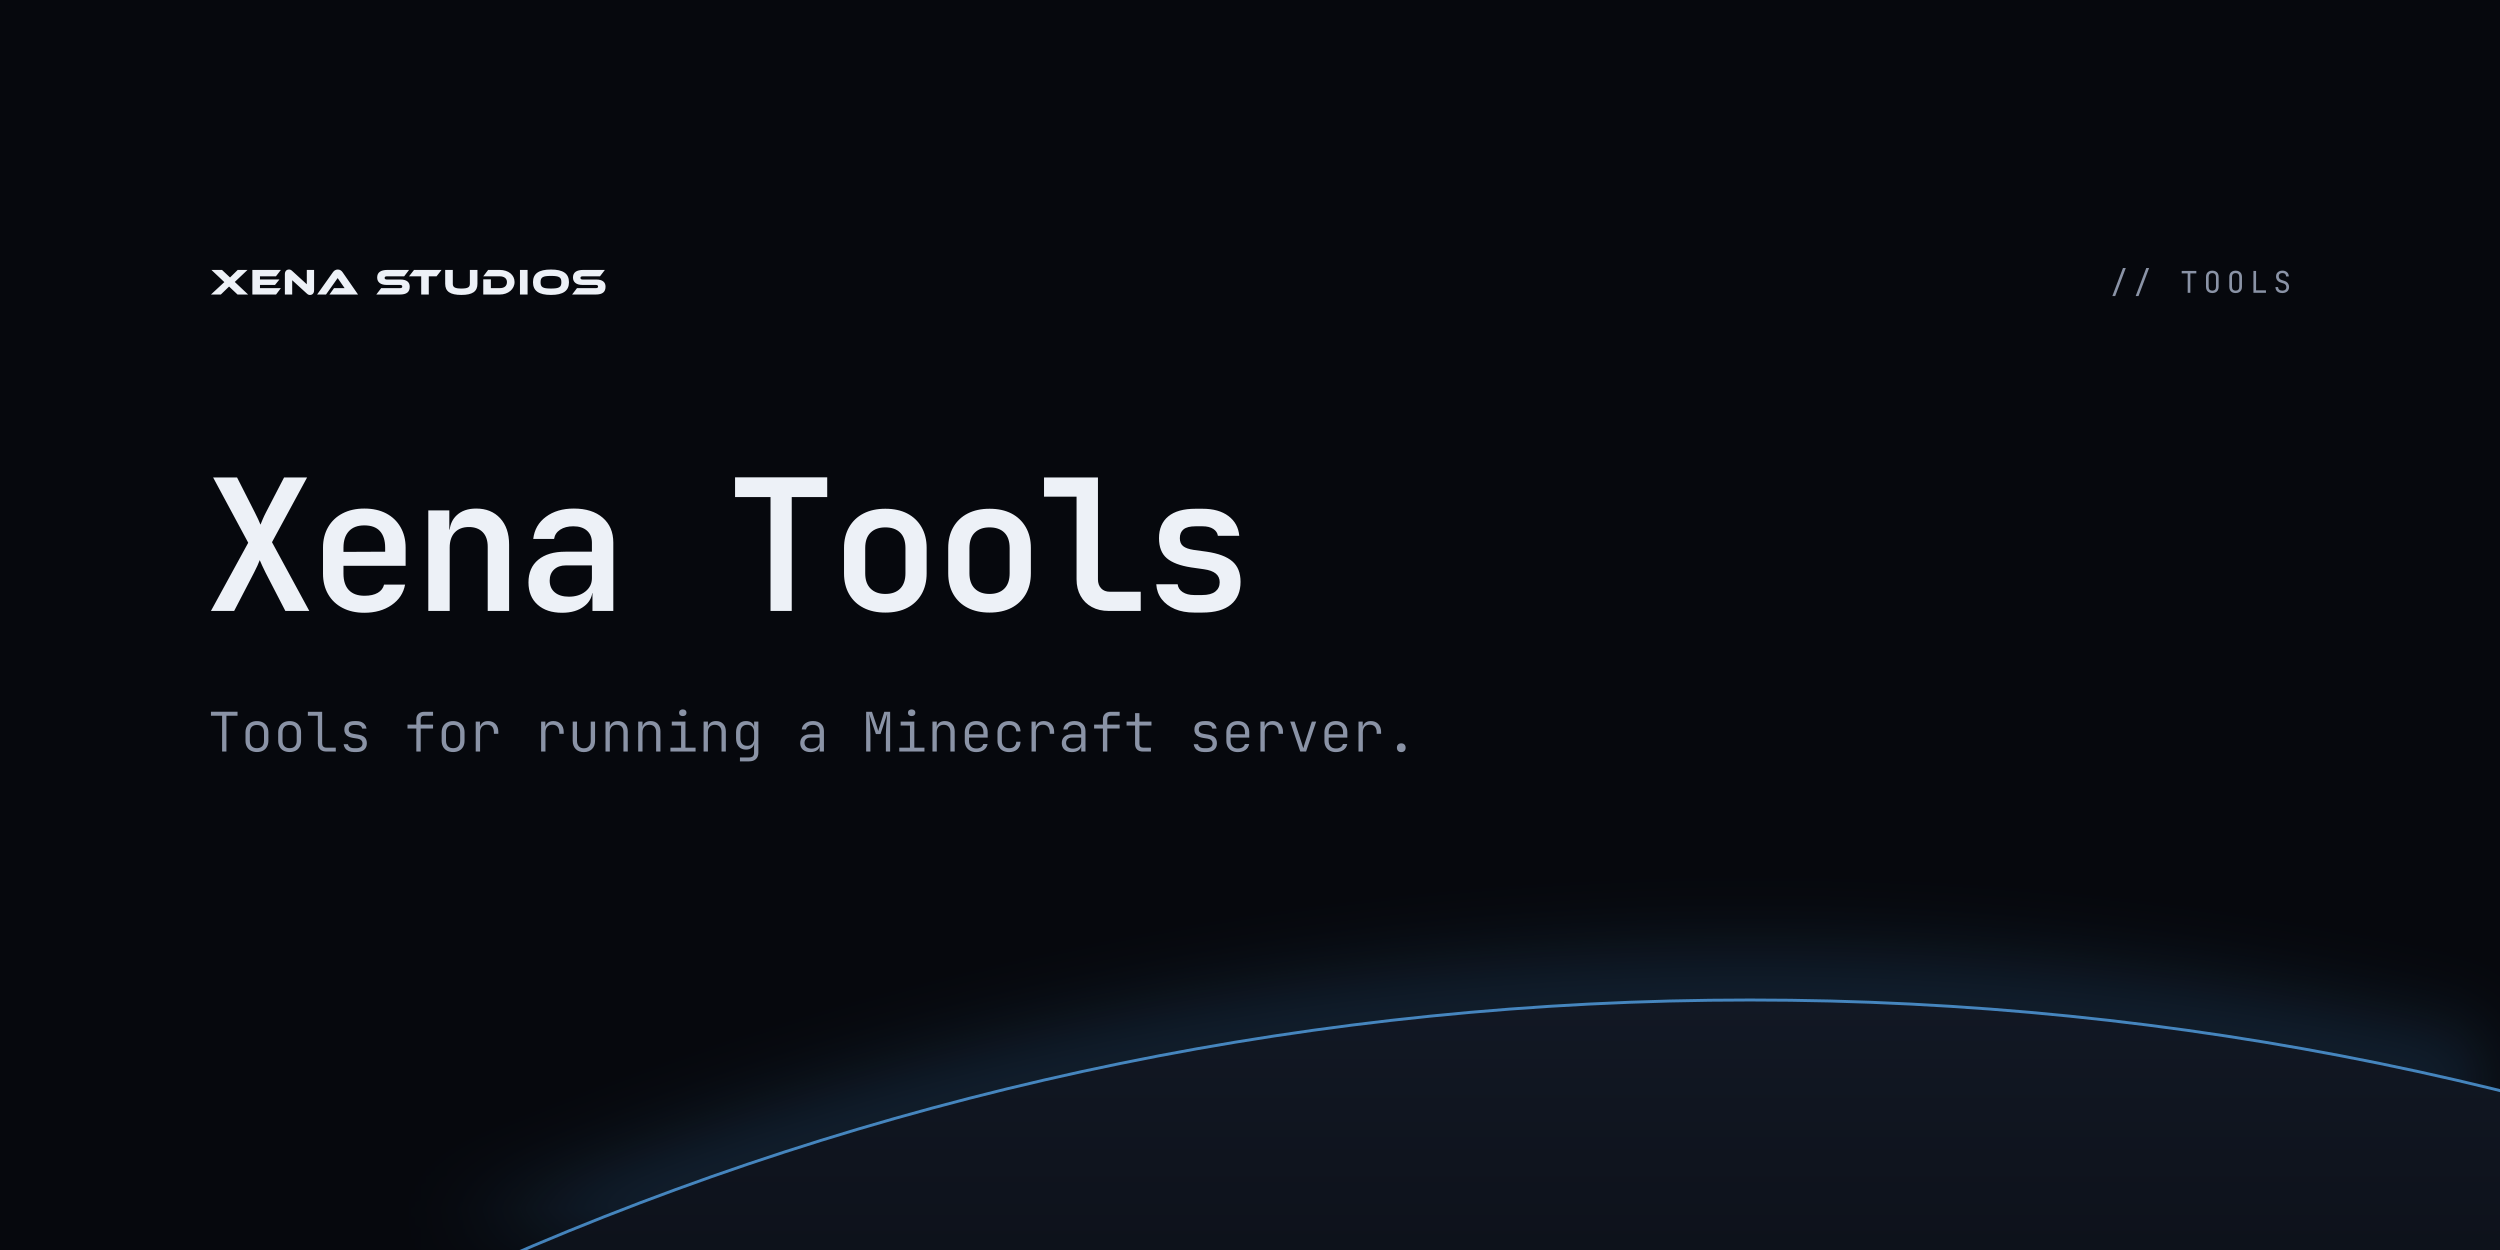
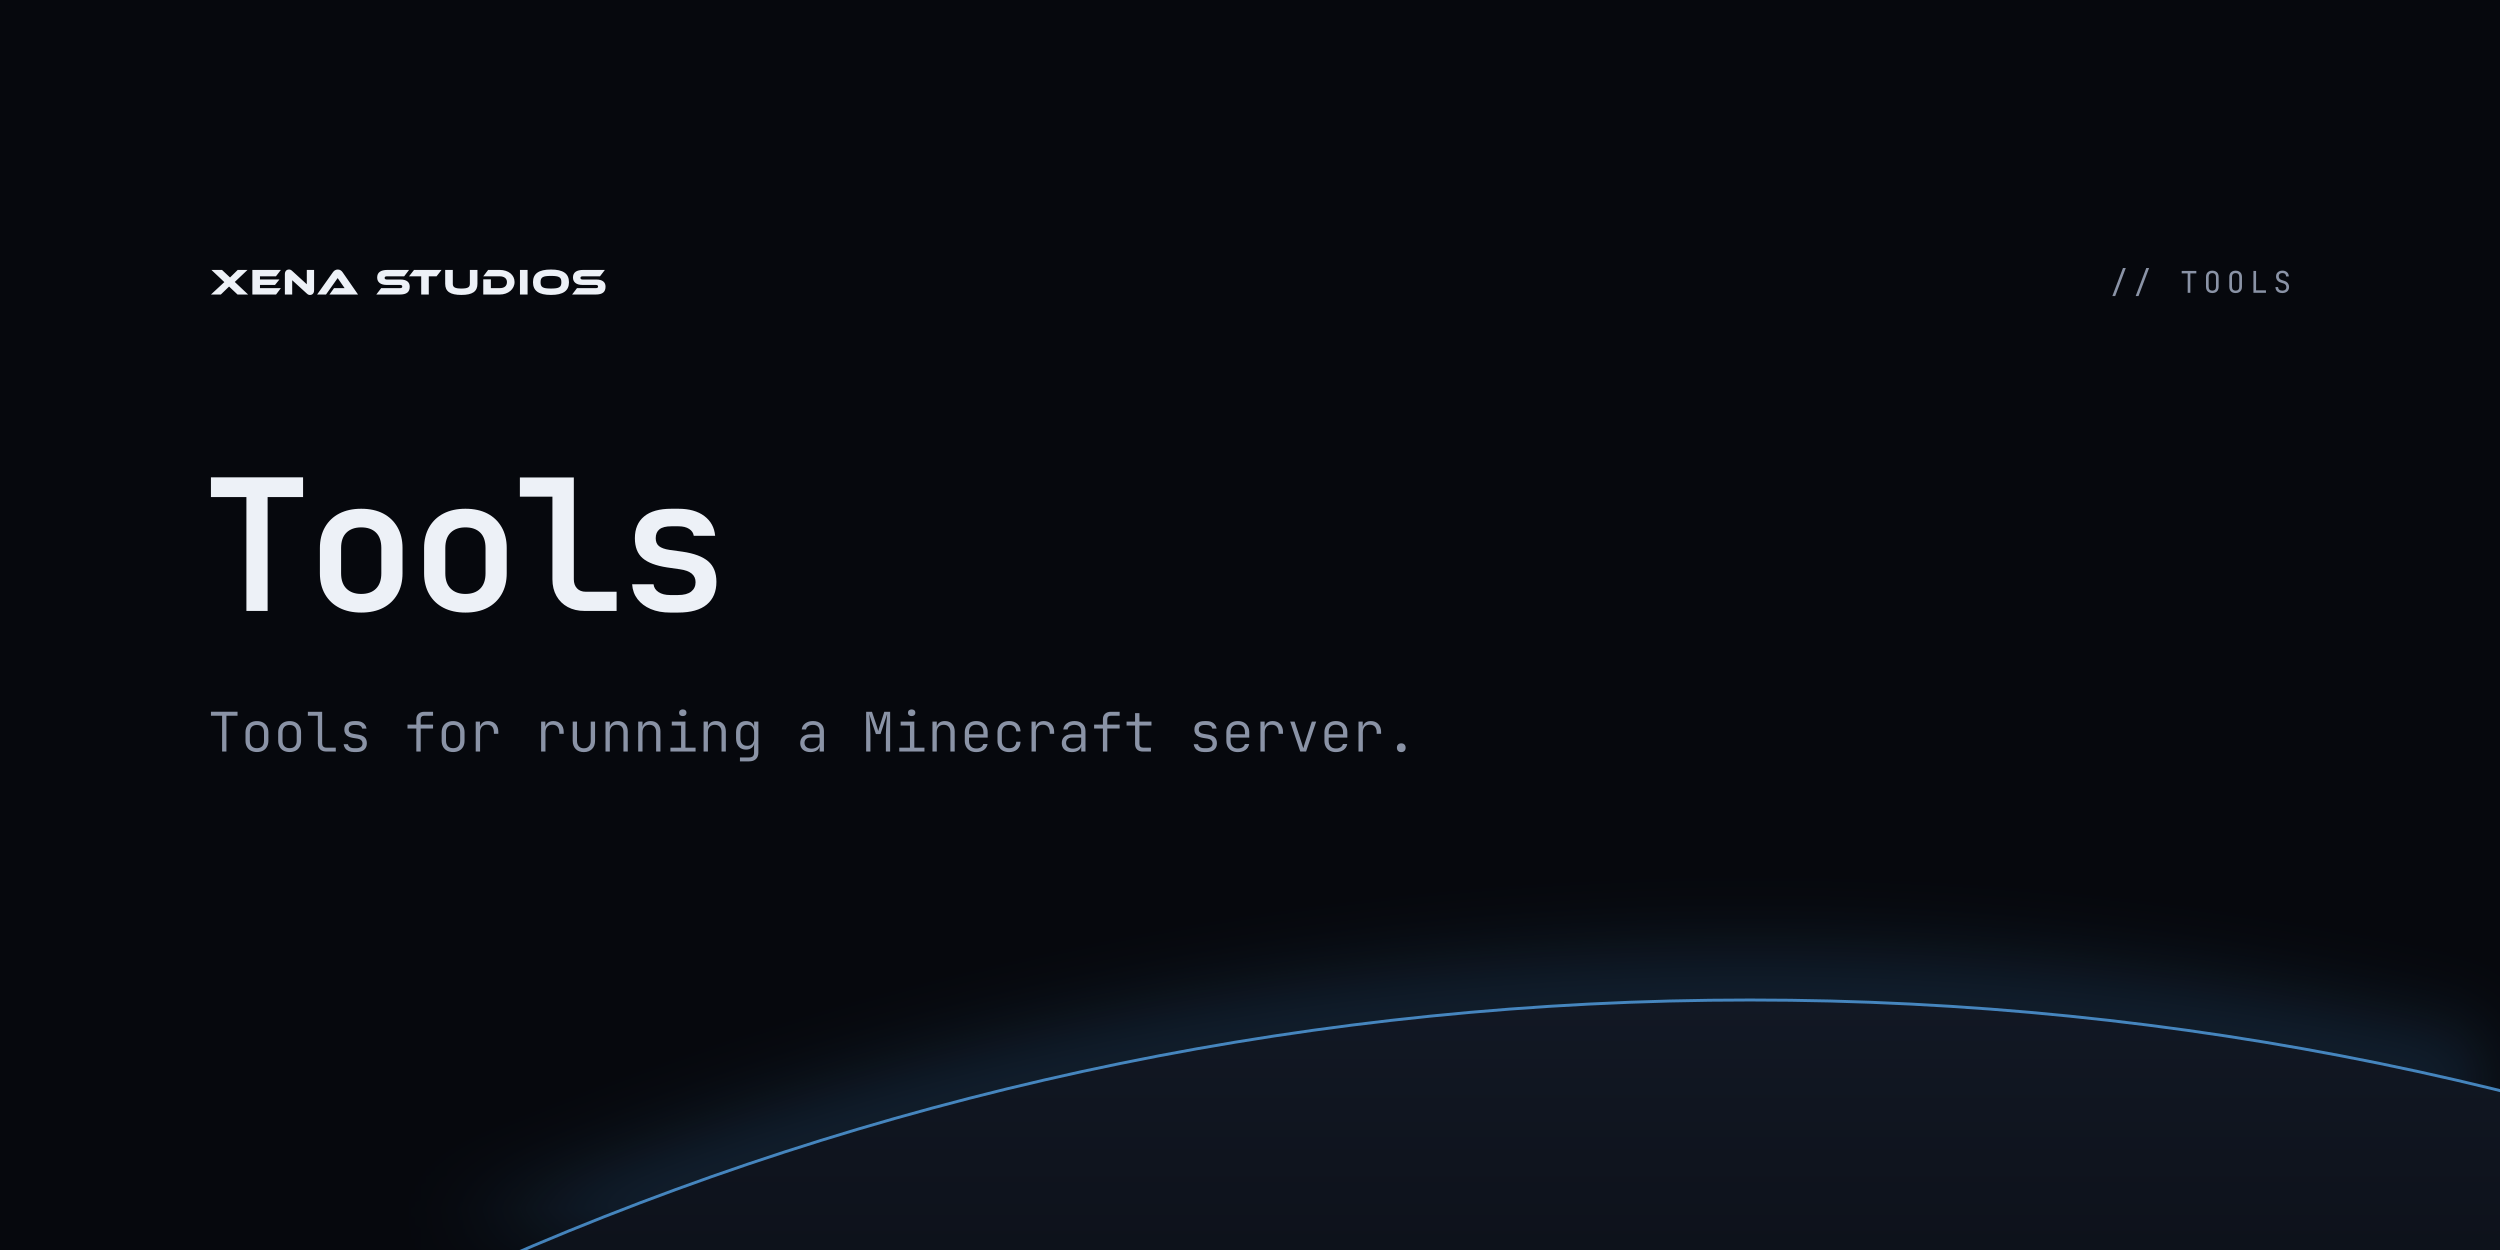
<svg xmlns="http://www.w3.org/2000/svg" width="1280" height="640" viewBox="0 0 1280 640">
  <rect width="1280" height="640" fill="#06080D" />
  <defs>
    <linearGradient id="github-tools-limb" x1="0" y1="512" x2="0" y2="832" gradientUnits="userSpaceOnUse">
      <stop offset="0" stop-color="#121824" />
      <stop offset="1" stop-color="#06080D" />
    </linearGradient>
    <filter id="github-tools-glow" x="-20%" y="-20%" width="140%" height="140%">
      <feGaussianBlur stdDeviation="22.4" />
    </filter>
  </defs>
  <circle cx="896" cy="2112" r="1600" fill="none" stroke="#5CB4FF" stroke-width="32" opacity="0.22" filter="url(#github-tools-glow)" />
  <circle cx="896" cy="2112" r="1600" fill="url(#github-tools-limb)" />
  <circle cx="896" cy="2112" r="1600" fill="none" stroke="#5CB4FF" stroke-width="1.5" opacity="0.7" />
  <path transform="translate(101.7 131.9) scale(0.126)" d="M158.82 50L127.58 80.64L94.99 50L51.94 50L104.41 99.48L50 150L90.21 150L123.69 117.56L158.07 150L201.12 150L146.86 98.88L198.58 50M249.25 76.01L314.13 76.01L334.16 50L218.31 50L218.31 150L314.57 150L334.3 123.99L249.25 123.99L249.25 110.99L310.39 110.99L328.33 88.86L249.25 88.86M350.45 150L380.19 150L380.19 91.85L439.84 146.26C444.02 150.15 447.61 151.79 452.24 151.79C462.71 151.79 469.13 144.47 469.13 132.96L469.13 50L439.54 50L439.54 108.3L379.6 53.59C375.56 49.85 371.97 48.36 367.34 48.36C356.88 48.36 350.45 55.53 350.45 67.19M647.76 150L585.13 59.57C580.79 53.29 574.66 48.36 565.4 48.36C555.83 48.36 549.85 53.59 545.52 59.57L481.39 150L517.56 150L564.95 83.18L593.2 123.99L550.15 123.99L531.61 150M817.41 150C845.22 150 857.77 139.99 857.77 118.01C857.77 99.03 844.62 89.01 819.81 89.01L765.25 89.01C758.82 89.01 755.83 86.92 755.83 82.44C755.83 78.1 758.82 76.01 765.25 76.01L835.2 76.01L855.08 50L767.64 50C739.39 50 725.49 60.31 725.49 80.94C725.49 99.93 739.54 110.99 763.9 110.99L818.01 110.99C824.44 110.99 827.43 112.93 827.43 117.56C827.43 122.05 824.59 123.99 818.31 123.99L741.78 123.99L721.9 150M935.2 150L935.2 76.01L966.74 76.01L987.07 50L875.26 50L854.93 76.01L904.41 76.01L904.41 150M1102.17 106.35C1102.17 120.55 1093.35 125.64 1067.79 125.64C1041.93 125.64 1032.81 120.55 1032.81 106.35L1032.81 50L1001.87 50L1001.87 106.35C1001.87 137.74 1022.35 151.64 1067.79 151.64C1112.78 151.64 1132.96 137.59 1132.96 106.35L1132.96 50L1102.17 50M1223.54 150C1258.07 150 1283.78 128.18 1283.78 99.03C1283.78 70.33 1258.82 50 1223.54 50L1176.46 50L1156.58 76.01L1223.54 76.01C1241.63 76.01 1252.84 84.83 1252.84 99.03C1252.84 115.17 1242.68 123.99 1223.54 123.99L1187.52 123.99L1187.52 88.27L1156.58 88.27L1156.58 150M1336.7 150L1336.7 50L1305.75 50L1305.75 150M1431.61 48.36C1381.99 48.36 1358.67 64.95 1358.67 99.93C1358.67 135.05 1382.14 151.64 1431.61 151.64C1481.24 151.64 1504.86 134.9 1504.86 99.93C1504.86 64.95 1481.24 48.36 1431.61 48.36M1431.61 74.36C1465.25 74.36 1473.92 79.6 1473.92 99.93C1473.92 120.25 1465.1 125.64 1431.61 125.64C1398.43 125.64 1389.46 120.25 1389.46 99.93C1389.46 79.75 1398.28 74.36 1431.61 74.36M1613.08 150C1640.88 150 1653.44 139.99 1653.44 118.01C1653.44 99.03 1640.28 89.01 1615.47 89.01L1560.91 89.01C1554.48 89.01 1551.49 86.92 1551.49 82.44C1551.49 78.1 1554.48 76.01 1560.91 76.01L1630.87 76.01L1650.75 50L1563.3 50C1535.05 50 1521.15 60.31 1521.15 80.94C1521.15 99.93 1535.2 110.99 1559.57 110.99L1613.68 110.99C1620.1 110.99 1623.09 112.93 1623.09 117.56C1623.09 122.05 1620.25 123.99 1613.98 123.99L1537.44 123.99L1517.56 150" fill="#EDF1F7" />
  <path d="M1082.98 151.58L1081.53 151.58L1086.96 137.2L1088.42 137.2L1082.98 151.58M1094.92 151.58L1093.47 151.58L1098.9 137.2L1100.35 137.2L1094.92 151.58M1121.46 149.9L1120.09 149.9L1120.09 139.97L1117.03 139.97L1117.03 138.72L1124.52 138.72L1124.52 139.97L1121.46 139.97L1121.46 149.9M1132.71 150.05L1132.71 150.05Q1131.7 150.05 1130.97 149.67Q1130.25 149.29 1129.86 148.56Q1129.47 147.83 1129.47 146.84L1129.47 146.84L1129.47 141.79Q1129.47 140.78 1129.86 140.06Q1130.25 139.34 1130.97 138.96Q1131.7 138.58 1132.71 138.58L1132.71 138.58Q1133.72 138.58 1134.45 138.96Q1135.17 139.34 1135.56 140.06Q1135.95 140.78 1135.95 141.78L1135.95 141.78L1135.95 146.84Q1135.95 147.83 1135.56 148.56Q1135.17 149.29 1134.45 149.67Q1133.72 150.05 1132.71 150.05M1132.71 148.81L1132.71 148.81Q1133.61 148.81 1134.09 148.3Q1134.58 147.79 1134.58 146.84L1134.58 146.84L1134.58 141.79Q1134.58 140.84 1134.09 140.33Q1133.61 139.82 1132.71 139.82L1132.71 139.82Q1131.82 139.82 1131.33 140.33Q1130.84 140.84 1130.84 141.79L1130.84 141.79L1130.84 146.84Q1130.84 147.79 1131.33 148.3Q1131.82 148.81 1132.71 148.81M1144.64 150.05L1144.64 150.05Q1143.63 150.05 1142.91 149.67Q1142.18 149.29 1141.79 148.56Q1141.4 147.83 1141.4 146.84L1141.4 146.84L1141.4 141.79Q1141.4 140.78 1141.79 140.06Q1142.18 139.34 1142.91 138.96Q1143.63 138.58 1144.64 138.58L1144.64 138.58Q1145.65 138.58 1146.38 138.96Q1147.11 139.34 1147.5 140.06Q1147.89 140.78 1147.89 141.78L1147.89 141.78L1147.89 146.84Q1147.89 147.83 1147.5 148.56Q1147.11 149.29 1146.38 149.67Q1145.65 150.05 1144.64 150.05M1144.64 148.81L1144.64 148.81Q1145.55 148.81 1146.03 148.3Q1146.51 147.79 1146.51 146.84L1146.51 146.84L1146.51 141.79Q1146.51 140.84 1146.03 140.33Q1145.55 139.82 1144.64 139.82L1144.64 139.82Q1143.76 139.82 1143.27 140.33Q1142.78 140.84 1142.78 141.79L1142.78 141.79L1142.78 146.84Q1142.78 147.79 1143.27 148.3Q1143.76 148.81 1144.64 148.81M1160.17 149.9L1153.75 149.9L1153.75 138.73L1155.12 138.73L1155.12 148.65L1160.17 148.65L1160.17 149.9M1168.57 150.05L1168.57 150.05Q1167.47 150.05 1166.68 149.69Q1165.9 149.32 1165.47 148.63Q1165.04 147.94 1165.02 146.99L1165.02 146.99L1166.4 146.99Q1166.4 147.83 1166.97 148.32Q1167.55 148.81 1168.57 148.81L1168.57 148.81Q1169.54 148.81 1170.08 148.34Q1170.62 147.87 1170.62 147.02L1170.62 147.02Q1170.62 146.35 1170.26 145.85Q1169.9 145.34 1169.23 145.14L1169.23 145.14L1167.72 144.67Q1166.57 144.32 1165.95 143.49Q1165.33 142.66 1165.33 141.55L1165.33 141.55Q1165.33 140.64 1165.73 139.98Q1166.14 139.31 1166.87 138.94Q1167.61 138.56 1168.6 138.56L1168.6 138.56Q1170.07 138.56 1170.96 139.38Q1171.85 140.2 1171.86 141.56L1171.86 141.56L1170.49 141.56Q1170.49 140.74 1169.99 140.27Q1169.49 139.8 1168.59 139.8L1168.59 139.8Q1167.7 139.8 1167.2 140.23Q1166.71 140.66 1166.71 141.42L1166.71 141.42Q1166.71 142.11 1167.07 142.62Q1167.44 143.12 1168.13 143.34L1168.13 143.34L1169.66 143.83Q1170.78 144.18 1171.39 145.02Q1172 145.86 1172 146.99L1172 146.99Q1172 147.91 1171.57 148.6Q1171.14 149.29 1170.37 149.67Q1169.6 150.05 1168.57 150.05" fill="#8A93A6" />
-   <path d="M119.89 312.8L108 312.8L127.09 277.89L109.12 244.47L121.38 244.47L130.46 262.35Q131.4 264.13 132.2 265.91Q132.99 267.68 133.37 268.62L133.37 268.62Q133.74 267.68 134.49 265.91Q135.24 264.13 136.17 262.35L136.17 262.35L145.44 244.47L157.23 244.47L139.26 277.61L158.36 312.8L146.1 312.8L135.99 293.24Q135.05 291.46 134.25 289.63Q133.46 287.81 132.99 286.78L132.99 286.78Q132.62 287.81 131.82 289.59Q131.03 291.37 130.09 293.14L130.09 293.14L119.89 312.8M186.53 313.74L186.53 313.74Q180.17 313.74 175.39 311.26Q170.62 308.78 168 304.24Q165.38 299.7 165.38 293.71L165.38 293.71L165.38 280.41Q165.38 274.42 168 269.88Q170.62 265.34 175.39 262.86Q180.17 260.38 186.53 260.38L186.53 260.38Q192.99 260.38 197.72 262.86Q202.44 265.34 205.06 269.88Q207.68 274.42 207.68 280.41L207.68 280.41L207.68 289.68L175.86 289.68L175.86 293.71Q175.86 299.23 178.62 302.13Q181.38 305.03 186.62 305.03L186.62 305.03Q190.84 305.03 193.41 303.53Q195.98 302.04 196.64 299.32L196.64 299.32L207.4 299.32Q206.19 305.87 200.48 309.8Q194.77 313.74 186.53 313.74M175.86 282.57L197.2 282.47L197.2 280.41Q197.2 274.89 194.53 271.94Q191.87 269 186.53 269L186.53 269Q181.38 269 178.62 271.99Q175.86 274.99 175.86 280.41L175.86 280.41L175.86 282.57M230.24 312.8L219.29 312.8L219.29 261.32L230.05 261.32L230.05 271.15L230.24 271.15Q230.8 266.66 233.8 263.85L233.8 263.85Q237.45 260.38 243.81 260.38L243.81 260.38Q251.49 260.38 256.08 265.34Q260.66 270.31 260.66 278.82L260.66 278.82L260.66 312.8L249.71 312.8L249.71 279.95Q249.71 275.08 247.14 272.46Q244.56 269.84 240.07 269.84L240.07 269.84Q235.48 269.84 232.86 272.6Q230.24 275.36 230.24 280.41L230.24 280.41L230.24 312.8M287.81 313.74L287.81 313.74Q279.85 313.74 275.22 309.57Q270.58 305.41 270.58 298.2L270.58 298.2Q270.58 290.71 275.59 286.59Q280.6 282.47 289.49 282.47L289.49 282.47L303.06 282.47L303.06 277.89Q303.06 273.96 300.54 271.71Q298.01 269.46 293.52 269.46L293.52 269.46Q289.49 269.46 286.82 271.19Q284.16 272.93 283.69 275.92L283.69 275.92L273.02 275.92Q273.86 268.81 279.52 264.6Q285.18 260.38 293.8 260.38L293.8 260.38Q303.16 260.38 308.58 265.06Q314.01 269.74 314.01 277.79L314.01 277.79L314.01 312.8L303.34 312.8L303.34 303.63L303.25 303.63Q302.59 307.75 299.13 310.37L299.13 310.37Q294.83 313.74 287.81 313.74M291.27 305.5L291.27 305.5Q296.42 305.5 299.74 302.83Q303.06 300.16 303.06 296.05L303.06 296.05L303.06 289.49L289.68 289.49Q285.93 289.49 283.69 291.6Q281.44 293.71 281.44 297.26L281.44 297.26Q281.44 301.1 284.06 303.3Q286.68 305.5 291.27 305.5M405.37 312.8L394.51 312.8L394.51 254.49L376.35 254.49L376.35 244.38L423.53 244.38L423.53 254.49L405.37 254.49L405.37 312.8M453.29 313.64L453.29 313.64Q446.83 313.64 442.11 311.21Q437.38 308.78 434.76 304.24Q432.14 299.7 432.14 293.52L432.14 293.52L432.14 280.6Q432.14 274.42 434.76 269.88Q437.38 265.34 442.11 262.91Q446.83 260.48 453.29 260.48L453.29 260.48Q459.84 260.48 464.52 262.91Q469.2 265.34 471.82 269.88Q474.44 274.42 474.44 280.51L474.44 280.51L474.44 293.52Q474.44 299.7 471.82 304.24Q469.2 308.78 464.52 311.21Q459.84 313.64 453.29 313.64M453.29 304.1L453.29 304.1Q458.16 304.1 460.87 301.38Q463.59 298.67 463.59 293.52L463.59 293.52L463.59 280.6Q463.59 275.36 460.87 272.69Q458.16 270.02 453.29 270.02L453.29 270.02Q448.52 270.02 445.76 272.69Q442.99 275.36 442.99 280.6L442.99 280.6L442.99 293.52Q442.99 298.67 445.76 301.38Q448.52 304.1 453.29 304.1M506.64 313.64L506.64 313.64Q500.18 313.64 495.46 311.21Q490.73 308.78 488.11 304.24Q485.49 299.7 485.49 293.52L485.49 293.52L485.49 280.6Q485.49 274.42 488.11 269.88Q490.73 265.34 495.46 262.91Q500.18 260.48 506.64 260.48L506.64 260.48Q513.19 260.48 517.87 262.91Q522.55 265.34 525.18 269.88Q527.8 274.42 527.8 280.51L527.8 280.51L527.8 293.52Q527.8 299.7 525.18 304.24Q522.55 308.78 517.87 311.21Q513.19 313.64 506.64 313.64M506.64 304.1L506.64 304.1Q511.51 304.1 514.22 301.38Q516.94 298.67 516.94 293.52L516.94 293.52L516.94 280.6Q516.94 275.36 514.22 272.69Q511.51 270.02 506.64 270.02L506.64 270.02Q501.87 270.02 499.11 272.69Q496.35 275.36 496.35 280.6L496.35 280.6L496.35 293.52Q496.35 298.67 499.11 301.38Q501.87 304.1 506.64 304.1M584.05 312.8L567.67 312.8Q562.71 312.8 559.01 310.79Q555.31 308.78 553.26 305.12Q551.2 301.47 551.2 296.61L551.2 296.61L551.2 254.3L534.54 254.3L534.54 244.47L562.15 244.47L562.15 296.61Q562.15 299.51 563.79 301.24Q565.42 302.97 568.23 302.97L568.23 302.97L584.05 302.97L584.05 312.8M615.5 313.64L611.47 313.64Q605.76 313.64 601.51 311.82Q597.25 309.99 594.77 306.76Q592.29 303.53 592.01 299.13L592.01 299.13L602.96 299.13Q603.24 301.66 605.53 303.16Q607.82 304.66 611.47 304.66L611.47 304.66L615.5 304.66Q619.99 304.66 622.24 302.88Q624.48 301.1 624.48 298.1L624.48 298.1Q624.48 295.3 622.47 293.66Q620.46 292.02 616.44 291.46L616.44 291.46L609.88 290.52Q601.37 289.21 597.39 285.8Q593.41 282.38 593.41 275.55L593.41 275.55Q593.41 268.34 598.14 264.41Q602.86 260.48 612.13 260.48L612.13 260.48L615.69 260.48Q624.02 260.48 628.98 264.22Q633.94 267.97 634.5 274.33L634.5 274.33L623.55 274.33Q623.27 272.18 621.21 270.82Q619.15 269.46 615.69 269.46L615.69 269.46L612.13 269.46Q607.92 269.46 606 271.01Q604.08 272.55 604.08 275.55L604.08 275.55Q604.08 278.26 605.76 279.62Q607.45 280.98 611.1 281.54L611.1 281.54L617.84 282.47Q626.73 283.78 630.94 287.39Q635.16 290.99 635.16 297.92L635.16 297.92Q635.16 305.41 630.24 309.52Q625.33 313.64 615.5 313.64L615.5 313.64" fill="#EDF1F7" />
+   <path d="M137.02 312.8L126.16 312.8L126.16 254.49L108 254.49L108 244.38L155.17 244.38L155.17 254.49L137.02 254.49L137.02 312.8M184.94 313.64L184.94 313.64Q178.48 313.64 173.75 311.21Q169.03 308.78 166.41 304.24Q163.79 299.7 163.79 293.52L163.79 293.52L163.79 280.6Q163.79 274.42 166.41 269.88Q169.03 265.34 173.75 262.91Q178.48 260.48 184.94 260.48L184.94 260.48Q191.49 260.48 196.17 262.91Q200.85 265.34 203.47 269.88Q206.09 274.42 206.09 280.51L206.09 280.51L206.09 293.52Q206.09 299.7 203.47 304.24Q200.85 308.78 196.17 311.21Q191.49 313.64 184.94 313.64M184.94 304.1L184.94 304.1Q189.81 304.1 192.52 301.38Q195.24 298.67 195.24 293.52L195.24 293.52L195.24 280.6Q195.24 275.36 192.52 272.69Q189.81 270.02 184.94 270.02L184.94 270.02Q180.17 270.02 177.4 272.69Q174.64 275.36 174.64 280.6L174.64 280.6L174.64 293.52Q174.64 298.67 177.4 301.38Q180.17 304.1 184.94 304.1M238.29 313.64L238.29 313.64Q231.83 313.64 227.11 311.21Q222.38 308.78 219.76 304.24Q217.14 299.7 217.14 293.52L217.14 293.52L217.14 280.6Q217.14 274.42 219.76 269.88Q222.38 265.34 227.11 262.91Q231.83 260.48 238.29 260.48L238.29 260.48Q244.84 260.48 249.52 262.91Q254.2 265.34 256.82 269.88Q259.44 274.42 259.44 280.51L259.44 280.51L259.44 293.52Q259.44 299.7 256.82 304.24Q254.2 308.78 249.52 311.21Q244.84 313.64 238.29 313.64M238.29 304.1L238.29 304.1Q243.16 304.1 245.87 301.38Q248.59 298.67 248.59 293.52L248.59 293.52L248.59 280.6Q248.59 275.36 245.87 272.69Q243.16 270.02 238.29 270.02L238.29 270.02Q233.52 270.02 230.76 272.69Q228 275.36 228 280.6L228 280.6L228 293.52Q228 298.67 230.76 301.38Q233.52 304.1 238.29 304.1M315.7 312.8L299.32 312.8Q294.36 312.8 290.66 310.79Q286.96 308.78 284.9 305.12Q282.84 301.47 282.84 296.61L282.84 296.61L282.84 254.3L266.18 254.3L266.18 244.47L293.8 244.47L293.8 296.61Q293.8 299.51 295.43 301.24Q297.07 302.97 299.88 302.97L299.88 302.97L315.7 302.97L315.7 312.8M347.15 313.64L343.12 313.64Q337.41 313.64 333.15 311.82Q328.9 309.99 326.42 306.76Q323.94 303.53 323.65 299.13L323.65 299.13L334.61 299.13Q334.89 301.66 337.18 303.16Q339.47 304.66 343.12 304.66L343.12 304.66L347.15 304.66Q351.64 304.66 353.89 302.88Q356.13 301.1 356.13 298.1L356.13 298.1Q356.13 295.3 354.12 293.66Q352.11 292.02 348.08 291.46L348.08 291.46L341.53 290.52Q333.01 289.21 329.04 285.8Q325.06 282.38 325.06 275.55L325.06 275.55Q325.06 268.34 329.79 264.41Q334.51 260.48 343.78 260.48L343.78 260.48L347.34 260.48Q355.67 260.48 360.63 264.22Q365.59 267.97 366.15 274.33L366.15 274.33L355.2 274.33Q354.92 272.18 352.86 270.82Q350.8 269.46 347.34 269.46L347.34 269.46L343.78 269.46Q339.57 269.46 337.65 271.01Q335.73 272.55 335.73 275.55L335.73 275.55Q335.73 278.26 337.41 279.62Q339.1 280.98 342.75 281.54L342.75 281.54L349.49 282.47Q358.38 283.78 362.59 287.39Q366.8 290.99 366.8 297.92L366.8 297.92Q366.8 305.41 361.89 309.52Q356.98 313.64 347.15 313.64L347.15 313.64" fill="#EDF1F7" />
  <path d="M115.92 384.8L113.72 384.8L113.72 366.44L108 366.44L108 364.41L121.62 364.41L121.62 366.44L115.92 366.44L115.92 384.8M131.55 385.05L131.55 385.05Q129.76 385.05 128.45 384.35Q127.14 383.66 126.41 382.34Q125.69 381.03 125.69 379.25L125.69 379.25L125.69 375.01Q125.69 373.19 126.41 371.9Q127.14 370.6 128.45 369.9Q129.76 369.2 131.55 369.2L131.55 369.2Q133.33 369.2 134.64 369.9Q135.96 370.6 136.68 371.9Q137.41 373.19 137.41 374.98L137.41 374.98L137.41 379.25Q137.41 381.03 136.68 382.34Q135.96 383.66 134.64 384.35Q133.33 385.05 131.55 385.05M131.55 383.07L131.55 383.07Q133.28 383.07 134.23 382.09Q135.17 381.12 135.17 379.25L135.17 379.25L135.17 375.01Q135.17 373.14 134.21 372.16Q133.25 371.18 131.55 371.18L131.55 371.18Q129.85 371.18 128.88 372.16Q127.92 373.14 127.92 375.01L127.92 375.01L127.92 379.25Q127.92 381.12 128.88 382.09Q129.85 383.07 131.55 383.07M148.29 385.05L148.29 385.05Q146.5 385.05 145.19 384.35Q143.88 383.66 143.15 382.34Q142.43 381.03 142.43 379.25L142.43 379.25L142.43 375.01Q142.43 373.19 143.15 371.9Q143.88 370.6 145.19 369.9Q146.5 369.2 148.29 369.2L148.29 369.2Q150.07 369.2 151.38 369.9Q152.7 370.6 153.42 371.9Q154.15 373.19 154.15 374.98L154.15 374.98L154.15 379.25Q154.15 381.03 153.42 382.34Q152.7 383.66 151.38 384.35Q150.07 385.05 148.29 385.05M148.29 383.07L148.29 383.07Q150.02 383.07 150.97 382.09Q151.91 381.12 151.91 379.25L151.91 379.25L151.91 375.01Q151.91 373.14 150.95 372.16Q149.99 371.18 148.29 371.18L148.29 371.18Q146.59 371.18 145.62 372.16Q144.66 373.14 144.66 375.01L144.66 375.01L144.66 379.25Q144.66 381.12 145.62 382.09Q146.59 383.07 148.29 383.07M171.92 384.8L167.04 384.8Q165.73 384.8 164.76 384.3Q163.8 383.8 163.27 382.85Q162.74 381.9 162.74 380.62L162.74 380.62L162.74 366.44L157.63 366.44L157.63 364.43L164.94 364.43L164.94 380.62Q164.94 381.65 165.5 382.22Q166.06 382.79 167.04 382.79L167.04 382.79L171.92 382.79L171.92 384.8M182.58 385.05L181.21 385.05Q179.7 385.05 178.56 384.55Q177.42 384.05 176.75 383.14Q176.08 382.23 175.94 381.03L175.94 381.03L178.14 381.03Q178.34 381.95 179.13 382.51Q179.93 383.07 181.21 383.07L181.21 383.07L182.58 383.07Q184.06 383.07 184.82 382.41Q185.59 381.76 185.59 380.67L185.59 380.67Q185.59 379.64 184.92 379Q184.25 378.36 183 378.16L183 378.16L180.68 377.8Q178.5 377.43 177.4 376.4Q176.3 375.37 176.3 373.5L176.3 373.5Q176.3 371.46 177.62 370.33Q178.95 369.2 181.46 369.2L181.46 369.2L182.55 369.2Q184.73 369.2 186.05 370.24Q187.38 371.27 187.65 373.03L187.65 373.03L185.42 373.03Q185.26 372.19 184.52 371.69Q183.78 371.18 182.55 371.18L182.55 371.18L181.46 371.18Q179.98 371.18 179.26 371.78Q178.53 372.38 178.53 373.5L178.53 373.5Q178.53 374.5 179.15 375.02Q179.76 375.54 181.01 375.73L181.01 375.73L183.3 376.1Q185.59 376.46 186.71 377.53Q187.82 378.61 187.82 380.53L187.82 380.53Q187.82 382.62 186.48 383.84Q185.14 385.05 182.58 385.05L182.58 385.05M215.39 384.8L213.16 384.8L213.16 373L208.64 373L208.64 370.99L213.16 370.99L213.16 368.23Q213.16 366.47 214.26 365.45Q215.36 364.43 217.28 364.43L217.28 364.43L221.72 364.43L221.72 366.44L217.28 366.44Q216.36 366.44 215.88 366.9Q215.39 367.36 215.39 368.23L215.39 368.23L215.39 370.99L221.72 370.99L221.72 373L215.39 373L215.39 384.8M231.99 385.05L231.99 385.05Q230.2 385.05 228.89 384.35Q227.58 383.66 226.85 382.34Q226.13 381.03 226.13 379.25L226.13 379.25L226.13 375.01Q226.13 373.19 226.85 371.9Q227.58 370.6 228.89 369.9Q230.2 369.2 231.99 369.2L231.99 369.2Q233.77 369.2 235.08 369.9Q236.4 370.6 237.12 371.9Q237.85 373.19 237.85 374.98L237.85 374.98L237.85 379.25Q237.85 381.03 237.12 382.34Q236.4 383.66 235.08 384.35Q233.77 385.05 231.99 385.05M231.99 383.07L231.99 383.07Q233.72 383.07 234.67 382.09Q235.61 381.12 235.61 379.25L235.61 379.25L235.61 375.01Q235.61 373.14 234.65 372.16Q233.69 371.18 231.99 371.18L231.99 371.18Q230.29 371.18 229.32 372.16Q228.36 373.14 228.36 375.01L228.36 375.01L228.36 379.25Q228.36 381.12 229.32 382.09Q230.29 383.07 231.99 383.07M245.8 384.8L243.57 384.8L243.57 369.45L245.74 369.45L245.74 372.13Q246.02 371.13 246.64 370.43L246.64 370.43Q247.75 369.18 249.84 369.18L249.84 369.18Q252.27 369.18 253.71 370.7Q255.14 372.22 255.14 374.78L255.14 374.78L255.14 375.7L252.88 375.7L252.88 374.95Q252.88 373.08 251.96 372.06Q251.04 371.05 249.34 371.05L249.34 371.05Q247.7 371.05 246.75 372.08Q245.8 373.11 245.8 374.95L245.8 374.95L245.8 384.8M279.28 384.8L277.05 384.8L277.05 369.45L279.22 369.45L279.22 372.13Q279.5 371.13 280.12 370.43L280.12 370.43Q281.23 369.18 283.32 369.18L283.32 369.18Q285.75 369.18 287.19 370.7Q288.62 372.22 288.62 374.78L288.62 374.78L288.62 375.7L286.36 375.7L286.36 374.95Q286.36 373.08 285.44 372.06Q284.52 371.05 282.82 371.05L282.82 371.05Q281.18 371.05 280.23 372.08Q279.28 373.11 279.28 374.95L279.28 374.95L279.28 384.8M298.92 385.08L298.92 385.08Q296.33 385.08 294.78 383.52Q293.23 381.95 293.23 379.28L293.23 379.28L293.23 369.45L295.43 369.45L295.43 379.28Q295.43 381.09 296.37 382.11Q297.3 383.13 298.92 383.13L298.92 383.13Q300.57 383.13 301.51 382.11Q302.46 381.09 302.46 379.28L302.46 379.28L302.46 369.45L304.67 369.45L304.67 379.28Q304.67 381.95 303.1 383.52Q301.54 385.08 298.92 385.08M312.23 384.8L310.02 384.8L310.02 369.45L312.23 369.45L312.23 372.3L312.23 372.3Q312.42 371.02 313.32 370.21L313.32 370.21Q314.43 369.18 316.39 369.18L316.39 369.18Q318.67 369.18 320.04 370.61Q321.41 372.05 321.41 374.5L321.41 374.5L321.41 384.8L319.2 384.8L319.2 374.76Q319.2 373 318.28 372.05Q317.36 371.1 315.77 371.1L315.77 371.1Q314.13 371.1 313.18 372.11Q312.23 373.11 312.23 374.95L312.23 374.95L312.23 384.8M328.97 384.8L326.76 384.8L326.76 369.45L328.97 369.45L328.97 372.3L328.97 372.3Q329.16 371.02 330.06 370.21L330.06 370.21Q331.17 369.18 333.13 369.18L333.13 369.18Q335.41 369.18 336.78 370.61Q338.15 372.05 338.15 374.5L338.15 374.5L338.15 384.8L335.94 384.8L335.94 374.76Q335.94 373 335.02 372.05Q334.1 371.1 332.51 371.1L332.51 371.1Q330.87 371.1 329.92 372.11Q328.97 373.11 328.97 374.95L328.97 374.95L328.97 384.8M356.14 384.8L343.25 384.8L343.25 382.79L348.72 382.79L348.72 371.46L343.95 371.46L343.95 369.45L350.95 369.45L350.95 382.79L356.14 382.79L356.14 384.8M349.59 366.64L349.59 366.64Q348.72 366.64 348.21 366.19Q347.69 365.74 347.69 364.96L347.69 364.96Q347.69 364.15 348.21 363.68Q348.72 363.21 349.59 363.21L349.59 363.21Q350.45 363.21 350.97 363.68Q351.48 364.15 351.48 364.96L351.48 364.96Q351.48 365.72 350.97 366.18Q350.45 366.64 349.59 366.64M362.45 384.8L360.24 384.8L360.24 369.45L362.45 369.45L362.45 372.3L362.45 372.3Q362.64 371.02 363.54 370.21L363.54 370.21Q364.65 369.18 366.61 369.18L366.61 369.18Q368.89 369.18 370.26 370.61Q371.63 372.05 371.63 374.5L371.63 374.5L371.63 384.8L369.42 384.8L369.42 374.76Q369.42 373 368.5 372.05Q367.58 371.1 365.99 371.1L365.99 371.1Q364.35 371.1 363.4 372.11Q362.45 373.11 362.45 374.95L362.45 374.95L362.45 384.8M383.51 389.82L378.85 389.82L378.85 387.81L383.51 387.81Q384.82 387.81 385.45 387.2Q386.08 386.59 386.08 385.33L386.08 385.33L386.08 383.54L386.14 380.64L386.11 380.64Q385.94 381.93 385.02 382.76L385.02 382.76Q383.88 383.8 381.95 383.8L381.95 383.8Q379.61 383.8 378.24 382.25Q376.87 380.7 376.87 378.1L376.87 378.1L376.87 374.84Q376.87 372.25 378.24 370.71Q379.61 369.18 381.95 369.18L381.95 369.18Q383.88 369.18 385.02 370.18L385.02 370.18Q385.91 370.99 386.11 372.22L386.11 372.22L386.11 369.45L388.28 369.45L388.28 385.33Q388.28 387.45 387.04 388.64Q385.8 389.82 383.51 389.82L383.51 389.82M382.59 381.87L382.59 381.87Q384.24 381.87 385.17 380.85Q386.11 379.83 386.11 378.02L386.11 378.02L386.11 374.95Q386.11 373.14 385.17 372.12Q384.24 371.1 382.59 371.1L382.59 371.1Q380.92 371.1 380 372.11Q379.08 373.11 379.08 374.95L379.08 374.95L379.08 378.02Q379.08 379.86 380 380.87Q380.92 381.87 382.59 381.87M414.93 385.08L414.93 385.08Q412.5 385.08 411.11 383.84Q409.71 382.6 409.71 380.48L409.71 380.48Q409.71 378.38 411.08 377.17Q412.44 375.96 414.76 375.96L414.76 375.96L419.64 375.96L419.64 374.34Q419.64 372.8 418.75 371.97Q417.86 371.13 416.21 371.13L416.21 371.13Q414.76 371.13 413.8 371.77Q412.84 372.41 412.7 373.5L412.7 373.5L410.46 373.5Q410.74 371.52 412.32 370.35Q413.9 369.18 416.27 369.18L416.27 369.18Q418.83 369.18 420.34 370.56Q421.85 371.94 421.85 374.28L421.85 374.28L421.85 384.8L419.67 384.8L419.67 382.04Q419.45 383.27 418.42 384.07L418.42 384.07Q417.1 385.08 414.93 385.08M415.46 383.29L415.46 383.29Q417.3 383.29 418.47 382.37Q419.64 381.45 419.64 379.97L419.64 379.97L419.64 377.66L414.79 377.66Q413.48 377.66 412.7 378.38Q411.91 379.11 411.91 380.36L411.91 380.36Q411.91 381.7 412.86 382.5Q413.81 383.29 415.46 383.29M445.65 384.8L443.47 384.8L443.47 364.43L446.45 364.43L448.77 371.35Q449.05 372.16 449.3 373Q449.55 373.84 449.66 374.31L449.66 374.31Q449.8 373.84 450.04 373Q450.28 372.16 450.56 371.32L450.56 371.32L452.76 364.43L455.75 364.43L455.75 384.8L453.57 384.8L453.57 376.1Q453.57 374.92 453.64 373.49Q453.71 372.05 453.82 370.6Q453.93 369.15 454.04 367.82Q454.16 366.5 454.24 365.55L454.24 365.55L450.81 375.84L448.46 375.84L445 365.55Q445.12 366.5 445.23 367.77Q445.34 369.04 445.42 370.47Q445.51 371.91 445.58 373.36Q445.65 374.81 445.65 376.1L445.65 376.1L445.65 384.8M473.32 384.8L460.43 384.8L460.43 382.79L465.9 382.79L465.9 371.46L461.13 371.46L461.13 369.45L468.13 369.45L468.13 382.79L473.32 382.79L473.32 384.8M466.77 366.64L466.77 366.64Q465.9 366.64 465.39 366.19Q464.87 365.74 464.87 364.96L464.87 364.96Q464.87 364.15 465.39 363.68Q465.9 363.21 466.77 363.21L466.77 363.21Q467.63 363.21 468.15 363.68Q468.66 364.15 468.66 364.96L468.66 364.96Q468.66 365.72 468.15 366.18Q467.63 366.64 466.77 366.64M479.63 384.8L477.42 384.8L477.42 369.45L479.63 369.45L479.63 372.3L479.63 372.3Q479.82 371.02 480.72 370.21L480.72 370.21Q481.83 369.18 483.79 369.18L483.79 369.18Q486.07 369.18 487.44 370.61Q488.81 372.05 488.81 374.5L488.81 374.5L488.81 384.8L486.6 384.8L486.6 374.76Q486.6 373 485.68 372.05Q484.76 371.1 483.17 371.1L483.17 371.1Q481.53 371.1 480.58 372.11Q479.63 373.11 479.63 374.95L479.63 374.95L479.63 384.8M499.83 385.08L499.83 385.08Q498.04 385.08 496.73 384.37Q495.42 383.66 494.69 382.34Q493.97 381.03 493.97 379.3L493.97 379.3L493.97 374.95Q493.97 373.19 494.69 371.9Q495.42 370.6 496.73 369.89Q498.04 369.18 499.83 369.18Q501.61 369.18 502.92 369.89Q504.24 370.6 504.96 371.9Q505.69 373.19 505.69 374.95L505.69 374.95L505.69 377.66L496.14 377.66L496.14 379.3Q496.14 381.17 497.11 382.19Q498.07 383.21 499.83 383.21L499.83 383.21Q501.31 383.21 502.24 382.62Q503.18 382.04 503.43 380.92L503.43 380.92L505.63 380.92Q505.32 382.85 503.76 383.96Q502.2 385.08 499.83 385.08M496.14 375.93L503.51 375.93L503.51 374.95Q503.51 373.08 502.56 372.06Q501.61 371.05 499.83 371.05L499.83 371.05Q498.07 371.05 497.11 372.06Q496.14 373.08 496.14 374.95L496.14 374.95L496.14 375.93M516.65 385.08L516.65 385.08Q514.87 385.08 513.53 384.38Q512.19 383.68 511.45 382.39Q510.71 381.09 510.71 379.3L510.71 379.3L510.71 374.95Q510.71 373.17 511.45 371.87Q512.19 370.57 513.53 369.87Q514.87 369.18 516.65 369.18L516.65 369.18Q519.27 369.18 520.86 370.6Q522.45 372.02 522.51 374.48L522.51 374.48L520.31 374.48Q520.25 372.89 519.29 372.02Q518.33 371.16 516.65 371.16L516.65 371.16Q514.95 371.16 513.95 372.15Q512.94 373.14 512.94 374.95L512.94 374.95L512.94 379.3Q512.94 381.09 513.95 382.09Q514.95 383.1 516.65 383.1L516.65 383.1Q518.33 383.1 519.29 382.22Q520.25 381.34 520.31 379.78L520.31 379.78L522.51 379.78Q522.45 382.23 520.86 383.66Q519.27 385.08 516.65 385.08M530.38 384.8L528.15 384.8L528.15 369.45L530.32 369.45L530.32 372.13Q530.6 371.13 531.22 370.43L531.22 370.43Q532.33 369.18 534.42 369.18L534.42 369.18Q536.85 369.18 538.29 370.7Q539.72 372.22 539.72 374.78L539.72 374.78L539.72 375.7L537.46 375.7L537.46 374.95Q537.46 373.08 536.54 372.06Q535.62 371.05 533.92 371.05L533.92 371.05Q532.28 371.05 531.33 372.08Q530.38 373.11 530.38 374.95L530.38 374.95L530.38 384.8M548.85 385.08L548.85 385.08Q546.42 385.08 545.03 383.84Q543.63 382.6 543.63 380.48L543.63 380.48Q543.63 378.38 545 377.17Q546.36 375.96 548.68 375.96L548.68 375.96L553.56 375.96L553.56 374.34Q553.56 372.8 552.67 371.97Q551.78 371.13 550.13 371.13L550.13 371.13Q548.68 371.13 547.72 371.77Q546.76 372.41 546.62 373.5L546.62 373.5L544.38 373.5Q544.66 371.52 546.24 370.35Q547.82 369.18 550.19 369.18L550.19 369.18Q552.75 369.18 554.26 370.56Q555.77 371.94 555.77 374.28L555.77 374.28L555.77 384.8L553.59 384.8L553.59 382.04Q553.37 383.27 552.34 384.07L552.34 384.07Q551.02 385.08 548.85 385.08M549.38 383.29L549.38 383.29Q551.22 383.29 552.39 382.37Q553.56 381.45 553.56 379.97L553.56 379.97L553.56 377.66L548.71 377.66Q547.4 377.66 546.62 378.38Q545.83 379.11 545.83 380.36L545.83 380.36Q545.83 381.7 546.78 382.5Q547.73 383.29 549.38 383.29M566.93 384.8L564.7 384.8L564.7 373L560.18 373L560.18 370.99L564.7 370.99L564.7 368.23Q564.7 366.47 565.8 365.45Q566.9 364.43 568.82 364.43L568.82 364.43L573.26 364.43L573.26 366.44L568.82 366.44Q567.9 366.44 567.42 366.9Q566.93 367.36 566.93 368.23L566.93 368.23L566.93 370.99L573.26 370.99L573.26 373L566.93 373L566.93 384.8M589.28 384.8L585.2 384.8Q583.28 384.8 582.22 383.78Q581.16 382.76 581.16 380.89L581.16 380.89L581.16 371.46L576.8 371.46L576.8 369.45L581.16 369.45L581.16 365.13L583.39 365.13L583.39 369.45L589.55 369.45L589.55 371.46L583.39 371.46L583.39 380.89Q583.39 382.79 585.2 382.79L585.2 382.79L589.28 382.79L589.28 384.8M617.82 385.05L616.45 385.05Q614.94 385.05 613.8 384.55Q612.66 384.05 611.99 383.14Q611.32 382.23 611.18 381.03L611.18 381.03L613.38 381.03Q613.58 381.95 614.37 382.51Q615.17 383.07 616.45 383.07L616.45 383.07L617.82 383.07Q619.3 383.07 620.06 382.41Q620.83 381.76 620.83 380.67L620.83 380.67Q620.83 379.64 620.16 379Q619.49 378.36 618.24 378.16L618.24 378.16L615.92 377.8Q613.74 377.43 612.64 376.4Q611.54 375.37 611.54 373.5L611.54 373.5Q611.54 371.46 612.86 370.33Q614.19 369.2 616.7 369.2L616.7 369.2L617.79 369.2Q619.97 369.2 621.29 370.24Q622.62 371.27 622.89 373.03L622.89 373.03L620.66 373.03Q620.5 372.19 619.76 371.69Q619.02 371.18 617.79 371.18L617.79 371.18L616.7 371.18Q615.22 371.18 614.5 371.78Q613.77 372.38 613.77 373.5L613.77 373.5Q613.77 374.5 614.39 375.02Q615 375.54 616.25 375.73L616.25 375.73L618.54 376.1Q620.83 376.46 621.95 377.53Q623.06 378.61 623.06 380.53L623.06 380.53Q623.06 382.62 621.72 383.84Q620.38 385.05 617.82 385.05L617.82 385.05M633.75 385.08L633.75 385.08Q631.96 385.08 630.65 384.37Q629.34 383.66 628.61 382.34Q627.89 381.03 627.89 379.3L627.89 379.3L627.89 374.95Q627.89 373.19 628.61 371.9Q629.34 370.6 630.65 369.89Q631.96 369.18 633.75 369.18Q635.53 369.18 636.84 369.89Q638.16 370.6 638.88 371.9Q639.61 373.19 639.61 374.95L639.61 374.95L639.61 377.66L630.06 377.66L630.06 379.3Q630.06 381.17 631.03 382.19Q631.99 383.21 633.75 383.21L633.75 383.21Q635.23 383.21 636.16 382.62Q637.1 382.04 637.35 380.92L637.35 380.92L639.55 380.92Q639.24 382.85 637.68 383.96Q636.12 385.08 633.75 385.08M630.06 375.93L637.43 375.93L637.43 374.95Q637.43 373.08 636.48 372.06Q635.53 371.05 633.75 371.05L633.75 371.05Q631.99 371.05 631.03 372.06Q630.06 373.08 630.06 374.95L630.06 374.95L630.06 375.93M647.56 384.8L645.33 384.8L645.33 369.45L647.5 369.45L647.5 372.13Q647.78 371.13 648.4 370.43L648.4 370.43Q649.51 369.18 651.6 369.18L651.6 369.18Q654.03 369.18 655.47 370.7Q656.9 372.22 656.9 374.78L656.9 374.78L656.9 375.7L654.64 375.7L654.64 374.95Q654.64 373.08 653.72 372.06Q652.8 371.05 651.1 371.05L651.1 371.05Q649.46 371.05 648.51 372.08Q647.56 373.11 647.56 374.95L647.56 374.95L647.56 384.8M668.71 384.8L665.75 384.8L660.56 369.45L662.82 369.45L666.36 380.08Q666.64 380.95 666.89 381.8Q667.14 382.65 667.28 383.13L667.28 383.13Q667.42 382.65 667.67 381.8Q667.93 380.95 668.2 380.08L668.2 380.08L671.66 369.45L673.9 369.45L668.71 384.8M683.97 385.08L683.97 385.08Q682.18 385.08 680.87 384.37Q679.56 383.66 678.83 382.34Q678.11 381.03 678.11 379.3L678.11 379.3L678.11 374.95Q678.11 373.19 678.83 371.9Q679.56 370.6 680.87 369.89Q682.18 369.18 683.97 369.18Q685.75 369.18 687.06 369.89Q688.38 370.6 689.1 371.9Q689.83 373.19 689.83 374.95L689.83 374.95L689.83 377.66L680.28 377.66L680.28 379.3Q680.28 381.17 681.25 382.19Q682.21 383.21 683.97 383.21L683.97 383.21Q685.45 383.21 686.38 382.62Q687.32 382.04 687.57 380.92L687.57 380.92L689.77 380.92Q689.46 382.85 687.9 383.96Q686.34 385.08 683.97 385.08M680.28 375.93L687.65 375.93L687.65 374.95Q687.65 373.08 686.7 372.06Q685.75 371.05 683.97 371.05L683.97 371.05Q682.21 371.05 681.25 372.06Q680.28 373.08 680.28 374.95L680.28 374.95L680.28 375.93M697.78 384.8L695.55 384.8L695.55 369.45L697.72 369.45L697.72 372.13Q698 371.13 698.62 370.43L698.62 370.43Q699.73 369.18 701.82 369.18L701.82 369.18Q704.25 369.18 705.69 370.7Q707.12 372.22 707.12 374.78L707.12 374.78L707.12 375.7L704.86 375.7L704.86 374.95Q704.86 373.08 703.94 372.06Q703.02 371.05 701.32 371.05L701.32 371.05Q699.68 371.05 698.73 372.08Q697.78 373.11 697.78 374.95L697.78 374.95L697.78 384.8M717.45 385.08L717.45 385.08Q716.42 385.08 715.82 384.48Q715.22 383.88 715.22 382.87L715.22 382.87Q715.22 381.81 715.82 381.2Q716.42 380.59 717.45 380.59L717.45 380.59Q718.48 380.59 719.08 381.2Q719.68 381.81 719.68 382.87L719.68 382.87Q719.68 383.88 719.08 384.48Q718.48 385.08 717.45 385.08" fill="#8A93A6" />
</svg>
